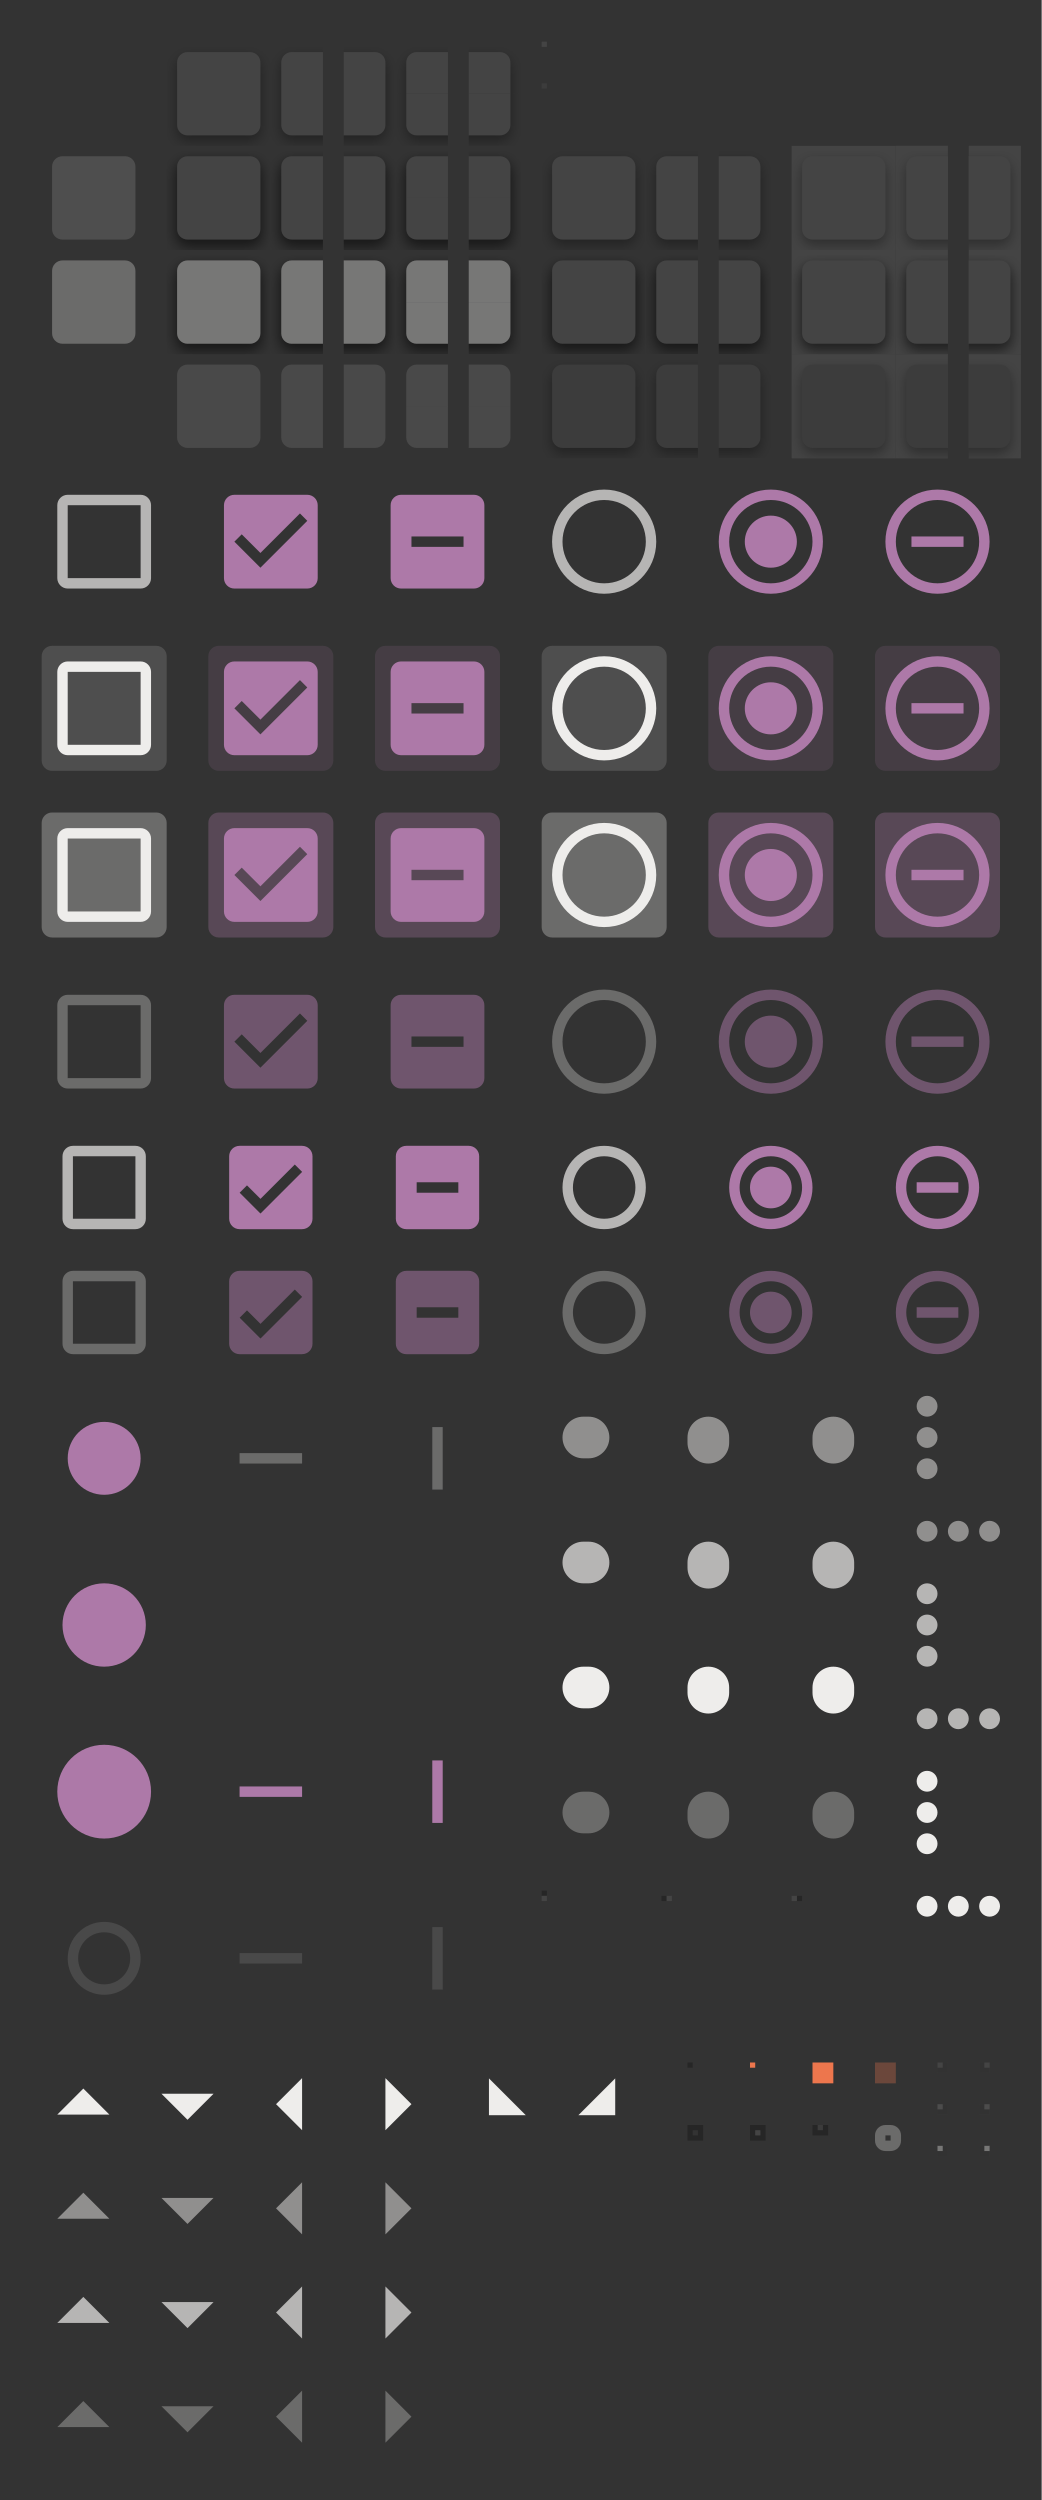
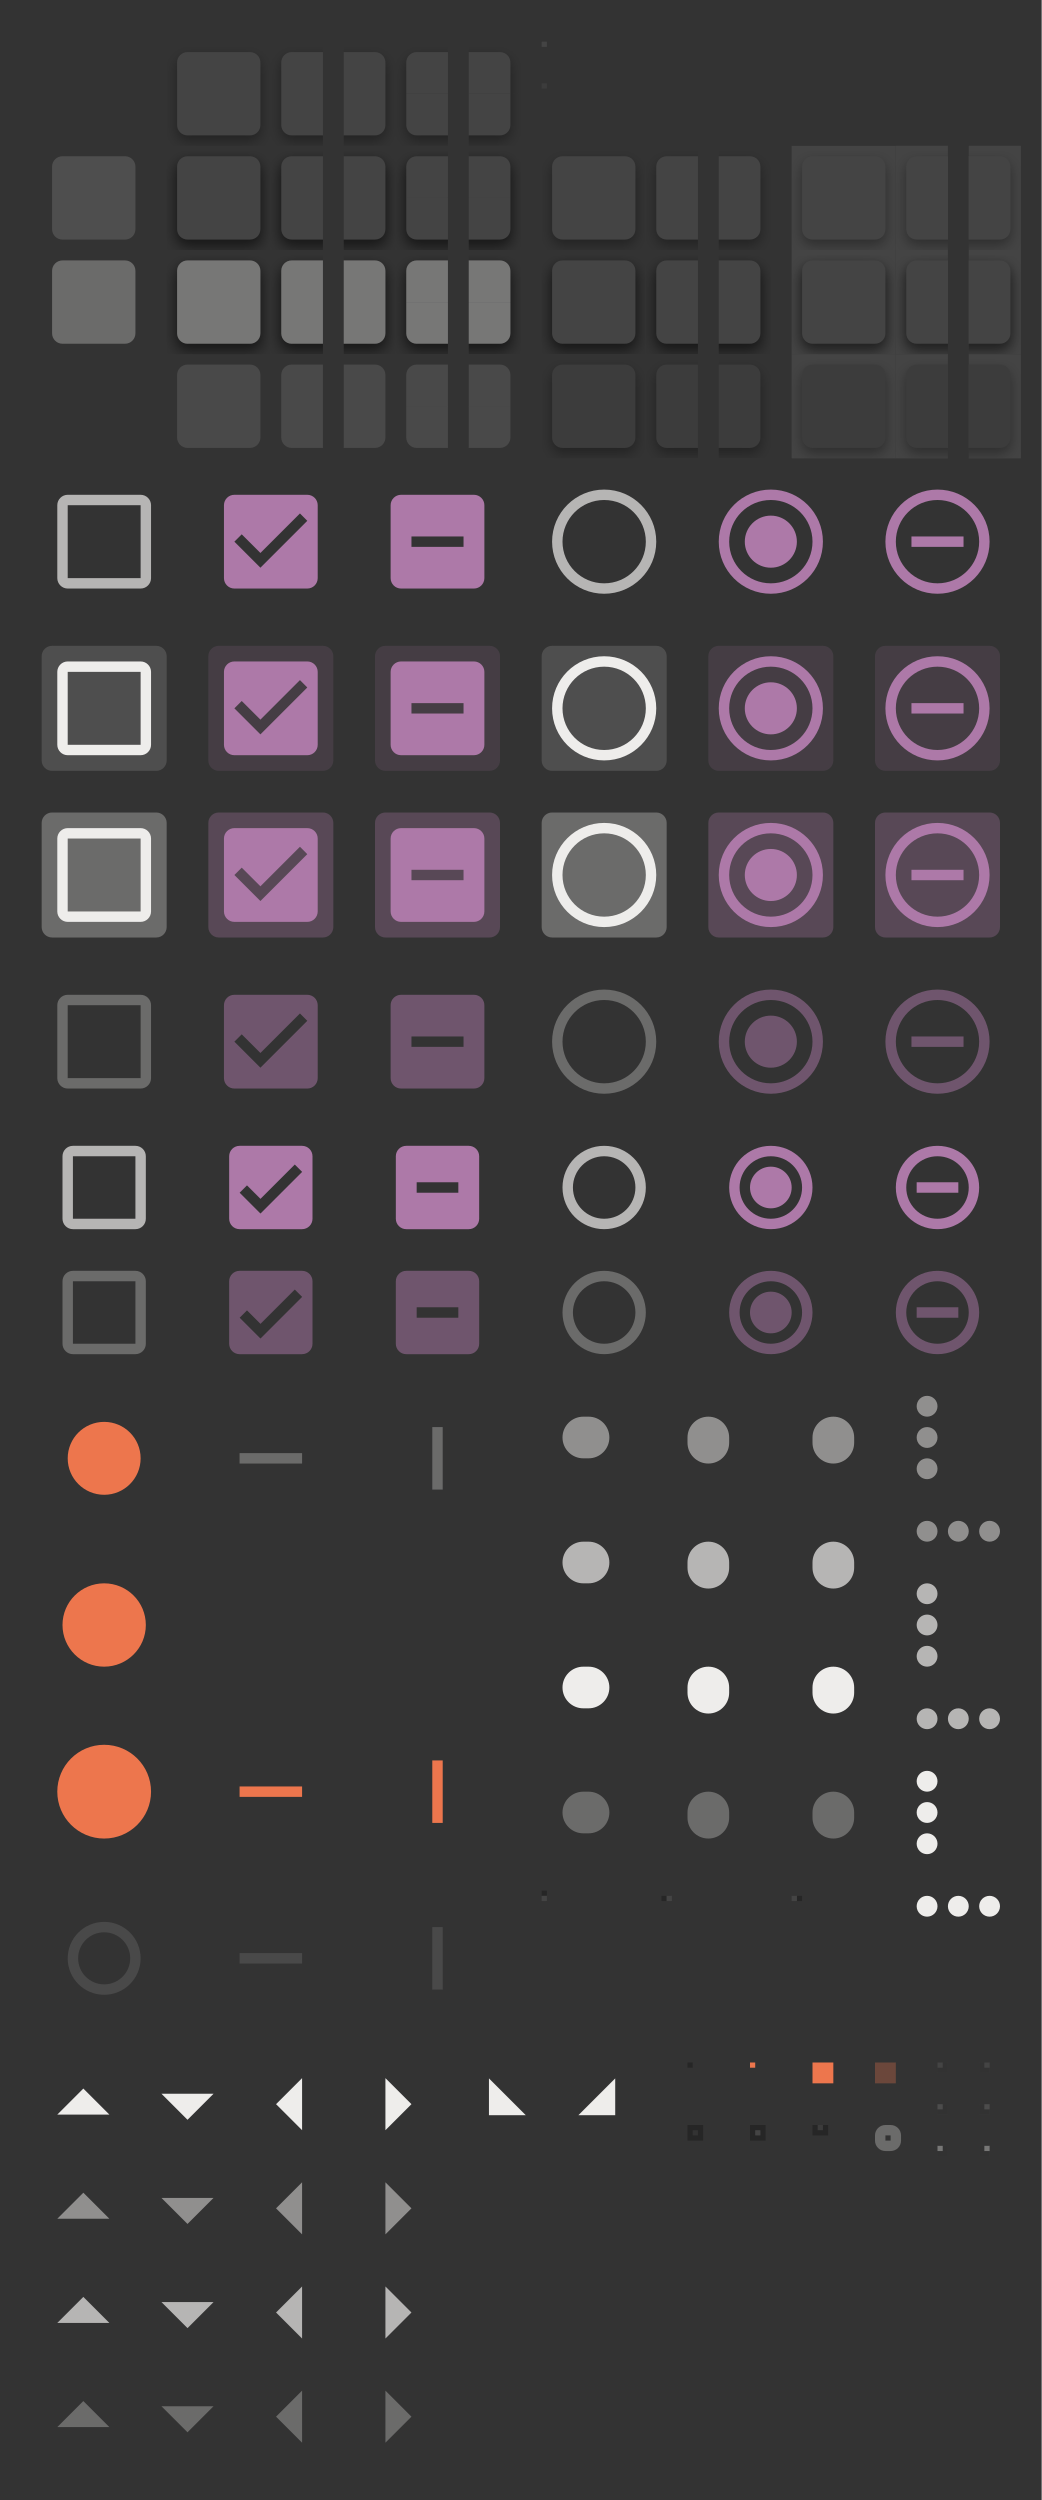
<svg xmlns="http://www.w3.org/2000/svg" xmlns:xlink="http://www.w3.org/1999/xlink" width="200" height="480" viewBox="0 0 200 480">
  <rect width="200" height="480" fill="url(#color-bg)" />
  <defs>
    <linearGradient id="color-fg">
      <stop stop-color="#EEEDEB" />
    </linearGradient>
    <linearGradient id="color-fg-disabled">
      <stop stop-color="#EEEDEB" stop-opacity="0.5" />
    </linearGradient>
    <linearGradient id="color-fg-secondary">
      <stop stop-color="#EEEDEB" stop-opacity="0.7" />
    </linearGradient>
    <linearGradient id="color-fg-secondary-disabled">
      <stop stop-color="#EEEDEB" stop-opacity="0.3" />
    </linearGradient>
    <linearGradient id="color-divider">
      <stop stop-color="#EEEDEB" stop-opacity="0.12" />
    </linearGradient>
    <linearGradient id="color-primary">
      <stop stop-color="#ED764D" />
    </linearGradient>
    <linearGradient id="color-accent">
      <stop stop-color="#AD79A8" />
    </linearGradient>
    <linearGradient id="color-accent-insensitive">
      <stop stop-color="#AD79A8" stop-opacity="0.5" />
    </linearGradient>
    <linearGradient id="color-bg">
      <stop stop-color="#333333" />
    </linearGradient>
    <linearGradient id="color-bg-lighter">
      <stop stop-color="#444444" />
    </linearGradient>
    <linearGradient id="color-base">
      <stop stop-color="#444444" />
    </linearGradient>
    <linearGradient id="color-base-alt">
      <stop stop-color="#3c3c3c" />
    </linearGradient>
    <linearGradient id="color-border">
      <stop stop-color="#000000" stop-opacity="0.26" />
    </linearGradient>
    <filter id="1" color-interpolation-filters="sRGB" x="0" y="0" width="1" height="1">
      <feFlood flood-color="#000000" flood-opacity="0.12" result="flood" />
      <feComposite operator="in" in="flood" in2="SourceGraphic" result="composite1" />
      <feGaussianBlur stdDeviation="1.5" in="composite1" result="blur" />
      <feOffset dx="0" dy="1" result="offset" />
      <feComposite in="SourceGraphic" in2="offset" result="fbSourceGraphic" />
      <feFlood flood-color="#000000" flood-opacity="0.24" result="flood" />
      <feComposite operator="in" in="flood" in2="fbSourceGraphic" result="composite1" />
      <feGaussianBlur stdDeviation="1" in="composite1" result="blur" />
      <feOffset dx="0" dy="1" result="offset" />
      <feComposite in="fbSourceGraphic" in2="offset" result="composite2" />
    </filter>
    <rect id="1x1" width="1" height="1" />
    <rect id="2x2" width="2" height="2" />
    <rect id="4x4" width="4" height="4" />
    <rect id="16x16" width="16" height="16" opacity="0" />
    <rect id="17x17" width="17" height="17" opacity="0" />
    <rect id="24x24" width="24" height="24" opacity="0" />
    <clipPath id="left">
      <rect width="10" height="20" />
    </clipPath>
    <clipPath id="right">
      <rect width="10" height="20" x="10" />
    </clipPath>
    <clipPath id="left-top">
      <rect width="10" height="10" />
    </clipPath>
    <clipPath id="left-bottom">
      <rect width="10" height="10" y="10" />
    </clipPath>
    <clipPath id="right-top">
      <rect width="10" height="10" x="10" />
    </clipPath>
    <clipPath id="right-bottom">
      <rect width="10" height="10" x="10" y="10" />
    </clipPath>
    <g id="base-box">
      <rect width="20" height="20" opacity="0" />
      <rect x="2" y="2" width="16" height="16" rx="2" ry="2" />
    </g>
    <use xlink:href="#base-box" id="base-flat-button" fill="url(#color-fg)" opacity="0" />
    <use xlink:href="#base-box" id="base-flat-button-hover" fill="url(#color-fg)" opacity="0.15" />
    <use xlink:href="#base-box" id="base-flat-button-active" fill="url(#color-fg)" opacity="0.3" />
    <use xlink:href="#base-box" id="base-flat-button-insensitive" fill="url(#color-fg)" opacity="0" />
    <use xlink:href="#base-box" id="base-button" fill="url(#color-bg-lighter)" filter="url(#1)" />
    <use xlink:href="#base-button" id="base-button-hover" filter="url(#1)" />
    <g id="base-button-active">
      <use xlink:href="#base-button-hover" />
      <use xlink:href="#base-flat-button-active" />
    </g>
    <use xlink:href="#base-box" id="base-button-insensitive" fill="url(#color-divider)" />
    <use xlink:href="#1x1" id="base-entry-background" fill="url(#color-base)" />
    <use xlink:href="#1x1" id="base-entry-background-insensitive" fill="url(#color-base-alt)" />
    <use xlink:href="#base-box" id="base-entry-box" fill="url(#color-base)" filter="url(#1)" />
    <use xlink:href="#base-entry-box" id="base-entry-box-active" filter="url(#1)" />
    <use xlink:href="#base-box" id="base-entry-box-insensitive" fill="url(#color-base-alt)" filter="url(#1)" />
    <rect id="background-fill" width="20" height="20" />
    <g id="base-entry">
      <use xlink:href="#background-fill" />
      <use xlink:href="#base-entry-box" />
    </g>
    <g id="base-entry-active">
      <use xlink:href="#background-fill" />
      <use xlink:href="#base-entry-box-active" />
    </g>
    <g id="base-entry-insensitive">
      <use xlink:href="#background-fill" />
      <use xlink:href="#base-entry-box-insensitive" />
    </g>
    <use clip-path="url(#left)" xlink:href="#base-button" id="base-combo-rtl-button" />
    <use clip-path="url(#left)" xlink:href="#base-button-hover" id="base-combo-rtl-button-hover" />
    <use clip-path="url(#left)" xlink:href="#base-button-active" id="base-combo-rtl-button-active" />
    <use clip-path="url(#left)" xlink:href="#base-button-insensitive" id="base-combo-rtl-button-insensitive" />
    <use clip-path="url(#right)" xlink:href="#base-button" id="base-combo-ltr-button" />
    <use clip-path="url(#right)" xlink:href="#base-button-hover" id="base-combo-ltr-button-hover" />
    <use clip-path="url(#right)" xlink:href="#base-button-active" id="base-combo-ltr-button-active" />
    <use clip-path="url(#right)" xlink:href="#base-button-insensitive" id="base-combo-ltr-button-insensitive" />
    <use clip-path="url(#left-top)" xlink:href="#base-button" id="base-spin-rtl-up" />
    <use clip-path="url(#left-top)" xlink:href="#base-button-hover" id="base-spin-rtl-up-hover" />
    <use clip-path="url(#left-top)" xlink:href="#base-button-active" id="base-spin-rtl-up-active" />
    <use clip-path="url(#left-top)" xlink:href="#base-button-insensitive" id="base-spin-rtl-up-insensitive" />
    <use clip-path="url(#left-bottom)" xlink:href="#base-button" id="base-spin-rtl-down" />
    <use clip-path="url(#left-bottom)" xlink:href="#base-button-hover" id="base-spin-rtl-down-hover" />
    <use clip-path="url(#left-bottom)" xlink:href="#base-button-active" id="base-spin-rtl-down-active" />
    <use clip-path="url(#left-bottom)" xlink:href="#base-button-insensitive" id="base-spin-rtl-down-insensitive" />
    <use clip-path="url(#right-top)" xlink:href="#base-button" id="base-spin-ltr-up" />
    <use clip-path="url(#right-top)" xlink:href="#base-button-hover" id="base-spin-ltr-up-hover" />
    <use clip-path="url(#right-top)" xlink:href="#base-button-active" id="base-spin-ltr-up-active" />
    <use clip-path="url(#right-top)" xlink:href="#base-button-insensitive" id="base-spin-ltr-up-insensitive" />
    <use clip-path="url(#right-bottom)" xlink:href="#base-button" id="base-spin-ltr-down" />
    <use clip-path="url(#right-bottom)" xlink:href="#base-button-hover" id="base-spin-ltr-down-hover" />
    <use clip-path="url(#right-bottom)" xlink:href="#base-button-active" id="base-spin-ltr-down-active" />
    <use clip-path="url(#right-bottom)" xlink:href="#base-button-insensitive" id="base-spin-ltr-down-insensitive" />
    <use clip-path="url(#left)" xlink:href="#base-entry" id="base-combo-ltr-entry" />
    <use clip-path="url(#left)" xlink:href="#base-entry-active" id="base-combo-ltr-entry-active" />
    <use clip-path="url(#left)" xlink:href="#base-entry-insensitive" id="base-combo-ltr-entry-insensitive" />
    <use clip-path="url(#right)" xlink:href="#base-entry" id="base-combo-rtl-entry" />
    <use clip-path="url(#right)" xlink:href="#base-entry-active" id="base-combo-rtl-entry-active" />
    <use clip-path="url(#right)" xlink:href="#base-entry-insensitive" id="base-combo-rtl-entry-insensitive" />
    <path id="checkbox-unchecked-path" d="M19 5v14H5V5h14m0-2H5c-1.1 0-2 .9-2 2v14c0 1.1.9 2 2 2h14c1.1 0 2-.9 2-2V5c0-1.1-.9-2-2-2z" />
    <path id="checkbox-checked-path" d="M19 3H5c-1.11 0-2 .9-2 2v14c0 1.1.89 2 2 2h14c1.11 0 2-.9 2-2V5c0-1.1-.89-2-2-2zm-9 14l-5-5 1.41-1.41L10 14.17l7.59-7.59L19 8l-9 9z" />
    <path id="checkbox-mixed-path" d="M19 3H5c-1.1 0-2 .9-2 2v14c0 1.1.9 2 2 2h14c1.1 0 2-.9 2-2V5c0-1.1-.9-2-2-2zm-2 10H7v-2h10v2z" />
    <path id="radio-unchecked-path" d="M12 2C6.48 2 2 6.48 2 12s4.48 10 10 10 10-4.48 10-10S17.52 2 12 2zm0 18c-4.42 0-8-3.58-8-8s3.58-8 8-8 8 3.58 8 8-3.58 8-8 8z" />
    <path id="radio-checked-path" d="M12 7c-2.76 0-5 2.24-5 5s2.24 5 5 5 5-2.24 5-5-2.24-5-5-5zm0-5C6.48 2 2 6.48 2 12s4.48 10 10 10 10-4.48 10-10S17.52 2 12 2zm0 18c-4.42 0-8-3.58-8-8s3.58-8 8-8 8 3.58 8 8-3.58 8-8 8z" />
    <path id="radio-mixed-path" d="m12 2c-5.52 0-10 4.48-10 10s4.48 10 10 10 10-4.48 10-10-4.48-10-10-10zm0 2c4.42 0 8 3.58 8 8s-3.58 8-8 8-8-3.58-8-8 3.58-8 8-8zm-5 7v2h10v-2h-10z" />
    <path id="menu-checkbox-unchecked-path" d="m2 0a2 2 0 0 0 -2 2v12a2 2 0 0 0 2 2h12a2 2 0 0 0 2 -2v-12a2 2 0 0 0 -2 -2h-12zm0 2h12v12h-12v-12z" />
    <path id="menu-checkbox-checked-path" d="m2 0a2 2 0 0 0 -2 2v12a2 2 0 0 0 2 2h12a2 2 0 0 0 2 -2v-12a2 2 0 0 0 -2 -2h-12zm10.6 3.59l1.41 1.41-8 8-4-4 1.41-1.41 2.59 2.59 6.59-6.59z" />
    <path id="menu-checkbox-mixed-path" d="m2 0a2 2 0 0 0 -2 2v12a2 2 0 0 0 2 2h12a2 2 0 0 0 2 -2v-12a2 2 0 0 0 -2 -2h-12zm2 7h8v2h-8v-2z" />
    <path id="menu-radio-unchecked-path" d="m8 0a8 8 0 0 0 -8 8 8 8 0 0 0 8 8 8 8 0 0 0 8 -8 8 8 0 0 0 -8 -8zm0 2a6 6 0 0 1 6 6 6 6 0 0 1 -6 6 6 6 0 0 1 -6 -6 6 6 0 0 1 6 -6z" />
    <path id="menu-radio-checked-path" d="m8 0a8 8 0 0 0 -8 8 8 8 0 0 0 8 8 8 8 0 0 0 8 -8 8 8 0 0 0 -8 -8zm0 2a6 6 0 0 1 6 6 6 6 0 0 1 -6 6 6 6 0 0 1 -6 -6 6 6 0 0 1 6 -6zm0 2a4 4 0 0 0 -4 4 4 4 0 0 0 4 4 4 4 0 0 0 4 -4 4 4 0 0 0 -4 -4z" />
    <path id="menu-radio-mixed-path" d="m8 0a8 8 0 0 0 -8 8 8 8 0 0 0 8 8 8 8 0 0 0 8 -8 8 8 0 0 0 -8 -8zm0 2a6 6 0 0 1 6 6 6 6 0 0 1 -6 6 6 6 0 0 1 -6 -6 6 6 0 0 1 6 -6zm-4 5v2h8v-2h-8z" />
    <rect id="button-fill" width="24" height="24" rx="2" ry="2" />
    <g id="base-checkbox-unchecked">
      <use xlink:href="#button-fill" opacity="0" />
      <use xlink:href="#checkbox-unchecked-path" />
    </g>
    <g id="base-checkbox-unchecked-hover">
      <use xlink:href="#button-fill" opacity="0.15" />
      <use xlink:href="#checkbox-unchecked-path" />
    </g>
    <g id="base-checkbox-unchecked-active">
      <use xlink:href="#button-fill" opacity="0.3" />
      <use xlink:href="#checkbox-unchecked-path" />
    </g>
    <g id="base-checkbox-checked">
      <use xlink:href="#button-fill" opacity="0" />
      <use xlink:href="#checkbox-checked-path" />
    </g>
    <g id="base-checkbox-checked-hover">
      <use xlink:href="#button-fill" opacity="0.15" />
      <use xlink:href="#checkbox-checked-path" />
    </g>
    <g id="base-checkbox-checked-active">
      <use xlink:href="#button-fill" opacity="0.3" />
      <use xlink:href="#checkbox-checked-path" />
    </g>
    <g id="base-checkbox-mixed">
      <use xlink:href="#button-fill" opacity="0" />
      <use xlink:href="#checkbox-mixed-path" />
    </g>
    <g id="base-checkbox-mixed-hover">
      <use xlink:href="#button-fill" opacity="0.15" />
      <use xlink:href="#checkbox-mixed-path" />
    </g>
    <g id="base-checkbox-mixed-active">
      <use xlink:href="#button-fill" opacity="0.3" />
      <use xlink:href="#checkbox-mixed-path" />
    </g>
    <g id="base-radio-unchecked">
      <use xlink:href="#button-fill" opacity="0" />
      <use xlink:href="#radio-unchecked-path" />
    </g>
    <g id="base-radio-unchecked-hover">
      <use xlink:href="#button-fill" opacity="0.15" />
      <use xlink:href="#radio-unchecked-path" />
    </g>
    <g id="base-radio-unchecked-active">
      <use xlink:href="#button-fill" opacity="0.3" />
      <use xlink:href="#radio-unchecked-path" />
    </g>
    <g id="base-radio-checked">
      <use xlink:href="#button-fill" opacity="0" />
      <use xlink:href="#radio-checked-path" />
    </g>
    <g id="base-radio-checked-hover">
      <use xlink:href="#button-fill" opacity="0.15" />
      <use xlink:href="#radio-checked-path" />
    </g>
    <g id="base-radio-checked-active">
      <use xlink:href="#button-fill" opacity="0.3" />
      <use xlink:href="#radio-checked-path" />
    </g>
    <g id="base-radio-mixed">
      <use xlink:href="#button-fill" opacity="0" />
      <use xlink:href="#radio-mixed-path" />
    </g>
    <g id="base-radio-mixed-hover">
      <use xlink:href="#button-fill" opacity="0.15" />
      <use xlink:href="#radio-mixed-path" />
    </g>
    <g id="base-radio-mixed-active">
      <use xlink:href="#button-fill" opacity="0.3" />
      <use xlink:href="#radio-mixed-path" />
    </g>
    <g id="base-menu-checkbox-unchecked">
      <use xlink:href="#16x16" />
      <use xlink:href="#menu-checkbox-unchecked-path" />
    </g>
    <g id="base-menu-checkbox-checked">
      <use xlink:href="#16x16" />
      <use xlink:href="#menu-checkbox-checked-path" />
    </g>
    <g id="base-menu-checkbox-mixed">
      <use xlink:href="#16x16" />
      <use xlink:href="#menu-checkbox-mixed-path" />
    </g>
    <g id="base-menu-radio-unchecked">
      <use xlink:href="#16x16" />
      <use xlink:href="#menu-radio-unchecked-path" />
    </g>
    <g id="base-menu-radio-checked">
      <use xlink:href="#16x16" />
      <use xlink:href="#menu-radio-checked-path" />
    </g>
    <g id="base-menu-radio-mixed">
      <use xlink:href="#16x16" />
      <use xlink:href="#menu-radio-mixed-path" />
    </g>
    <g id="base-scale-slider">
      <use xlink:href="#24x24" />
-       <circle cx="12" cy="12" r="7" fill="url(#color-accent)" />
+       <circle cx="12" cy="12" r="7" fill="url(#color-primary)" />
    </g>
    <g id="base-scale-slider-hover">
      <use xlink:href="#24x24" />
-       <circle cx="12" cy="12" r="8" fill="url(#color-accent)" />
+       <circle cx="12" cy="12" r="8" fill="url(#color-primary)" />
    </g>
    <g id="base-scale-slider-active">
      <use xlink:href="#24x24" />
-       <circle cx="12" cy="12" r="9" fill="url(#color-accent)" />
+       <circle cx="12" cy="12" r="9" fill="url(#color-primary)" />
    </g>
    <g id="base-scale-slider-insensitive">
      <use xlink:href="#24x24" />
      <circle cx="12" cy="12" r="7" fill="url(#color-bg)" />
      <circle cx="12" cy="12" r="6" fill="none" stroke="url(#color-divider)" stroke-width="2" />
    </g>
    <g id="base-scale-horz-trough">
      <use xlink:href="#24x24" />
      <rect width="12" height="2" x="6" y="11" />
    </g>
    <g id="base-scale-vert-trough">
      <use xlink:href="#24x24" />
      <rect width="2" height="12" x="11" y="6" />
    </g>
    <g id="base-scrollbar-horz-slider">
      <use xlink:href="#17x17" y="-1" />
      <rect width="9" height="8" x="4" y="4" ry="4" />
    </g>
    <g id="base-scrollbar-horz-trough">
      <use xlink:href="#base-border" y="-1" />
      <use xlink:href="#base-entry-background" />
    </g>
    <use xlink:href="#base-scrollbar-horz-slider" id="base-scrollbar-vert-ltr-slider" transform="rotate(-90 8.5 8.5)" />
    <use xlink:href="#base-scrollbar-horz-trough" id="base-scrollbar-vert-ltr-trough" transform="rotate(-90 0.5 0.5)" />
    <use xlink:href="#base-scrollbar-horz-slider" id="base-scrollbar-vert-rtl-slider" transform="rotate(90 8 8)" />
    <use xlink:href="#base-scrollbar-horz-trough" id="base-scrollbar-vert-rtl-trough" transform="rotate(90 0.5 0.5)" />
    <g id="base-handle-horz">
      <circle cx="2" cy="2" r="2" />
      <circle cx="8" cy="2" r="2" />
      <circle cx="14" cy="2" r="2" />
    </g>
    <use xlink:href="#base-handle-horz" id="base-handle-vert" transform="rotate(90 2 2)" />
    <path id="pan-path" d="M 13,6 8,11 3,6 Z" />
    <g id="base-pan-down">
      <use xlink:href="#16x16" />
      <use xlink:href="#pan-path" />
    </g>
    <g id="base-pan-up">
      <use xlink:href="#16x16" />
      <use xlink:href="#pan-path" transform="rotate(180 8 8)" />
    </g>
    <g id="base-pan-left">
      <use xlink:href="#16x16" />
      <use xlink:href="#pan-path" transform="rotate(90 8 8)" />
    </g>
    <g id="base-pan-right">
      <use xlink:href="#16x16" />
      <use xlink:href="#pan-path" transform="rotate(-90 8 8)" />
    </g>
    <g id="base-pan-left-semi">
      <use xlink:href="#16x16" />
      <use xlink:href="#pan-path" transform="rotate(45 8 8)" />
    </g>
    <g id="base-pan-right-semi">
      <use xlink:href="#16x16" />
      <use xlink:href="#pan-path" transform="rotate(-45 8 8)" />
    </g>
    <use xlink:href="#1x1" id="base-border" fill="url(#color-border)" />
    <use xlink:href="#1x1" id="base-tab" fill="url(#color-primary)" />
    <use xlink:href="#4x4" id="base-progressbar-progress" fill="url(#color-primary)" />
    <g id="base-progressbar-trough">
      <use xlink:href="#4x4" fill="url(#color-bg)" />
      <use xlink:href="#base-progressbar-progress" opacity="0.3" />
    </g>
    <rect id="base-frame" x="0.5" y="0.5" width="2" height="2" fill="none" stroke="url(#color-border)" stroke-width="1" />
    <g id="base-frame-notebook">
      <rect width="3" height="3" fill="url(#color-border)" />
      <use xlink:href="#1x1" x="1" y="1" fill="url(#color-base)" />
    </g>
    <g id="base-frame-inline">
      <rect width="3" height="2" fill="url(#color-border)" />
      <use xlink:href="#1x1" x="1" fill="url(#color-base-alt)" />
    </g>
    <rect id="base-focus" x="1" y="1" width="3" height="3" rx="1" ry="1" fill="none" stroke="url(#color-fg)" stroke-width="2" opacity="0.3" />
    <g id="base-treeview-ltr-button">
      <use xlink:href="#2x2" fill="url(#color-base)" />
      <use xlink:href="#2x2" fill="url(#color-border)" />
      <use xlink:href="#1x1" fill="url(#color-base)" />
    </g>
    <g id="base-treeview-ltr-button-hover">
      <use xlink:href="#base-treeview-ltr-button" />
      <use xlink:href="#1x1" fill="url(#color-fg)" opacity="0.05" />
    </g>
    <g id="base-treeview-ltr-button-active">
      <use xlink:href="#base-treeview-ltr-button" />
      <use xlink:href="#1x1" fill="url(#color-fg)" opacity="0.3" />
    </g>
    <use xlink:href="#base-treeview-ltr-button" id="base-treeview-rtl-button" transform="scale(-1 1)" />
    <use xlink:href="#base-treeview-ltr-button-hover" id="base-treeview-rtl-button-hover" transform="scale(-1 1)" />
    <use xlink:href="#base-treeview-ltr-button-active" id="base-treeview-rtl-button-active" transform="scale(-1 1)" />
  </defs>
  <use x="8" y="8" xlink:href="#base-flat-button" id="flat-button" />
  <use x="8" y="28" xlink:href="#base-flat-button-hover" id="flat-button-hover" />
  <use x="8" y="48" xlink:href="#base-flat-button-active" id="flat-button-active" />
  <use x="8" y="68" xlink:href="#base-flat-button-insensitive" id="flat-button-insensitive" />
  <use x="32" y="8" xlink:href="#base-button" id="button" />
  <use x="32" y="28" xlink:href="#base-button-hover" id="button-hover" />
  <use x="32" y="48" xlink:href="#base-button-active" id="button-active" />
  <use x="32" y="68" xlink:href="#base-button-insensitive" id="button-insensitive" />
  <use x="52" y="8" xlink:href="#base-combo-rtl-button" id="combo-rtl-button" />
  <use x="52" y="28" xlink:href="#base-combo-rtl-button-hover" id="combo-rtl-button-hover" />
  <use x="52" y="48" xlink:href="#base-combo-rtl-button-active" id="combo-rtl-button-active" />
  <use x="52" y="68" xlink:href="#base-combo-rtl-button-insensitive" id="combo-rtl-button-insensitive" />
  <use x="56" y="8" xlink:href="#base-combo-ltr-button" id="combo-ltr-button" />
  <use x="56" y="28" xlink:href="#base-combo-ltr-button-hover" id="combo-ltr-button-hover" />
  <use x="56" y="48" xlink:href="#base-combo-ltr-button-active" id="combo-ltr-button-active" />
  <use x="56" y="68" xlink:href="#base-combo-ltr-button-insensitive" id="combo-ltr-button-insensitive" />
  <use x="76" y="8" xlink:href="#base-spin-rtl-up" id="spin-rtl-up" />
  <use x="76" y="28" xlink:href="#base-spin-rtl-up-hover" id="spin-rtl-up-hover" />
  <use x="76" y="48" xlink:href="#base-spin-rtl-up-active" id="spin-rtl-up-active" />
  <use x="76" y="68" xlink:href="#base-spin-rtl-up-insensitive" id="spin-rtl-up-insensitive" />
  <use x="76" y="8" xlink:href="#base-spin-rtl-down" id="spin-rtl-down" />
  <use x="76" y="28" xlink:href="#base-spin-rtl-down-hover" id="spin-rtl-down-hover" />
  <use x="76" y="48" xlink:href="#base-spin-rtl-down-active" id="spin-rtl-down-active" />
  <use x="76" y="68" xlink:href="#base-spin-rtl-down-insensitive" id="spin-rtl-down-insensitive" />
  <use x="80" y="8" xlink:href="#base-spin-ltr-up" id="spin-ltr-up" />
  <use x="80" y="28" xlink:href="#base-spin-ltr-up-hover" id="spin-ltr-up-hover" />
  <use x="80" y="48" xlink:href="#base-spin-ltr-up-active" id="spin-ltr-up-active" />
  <use x="80" y="68" xlink:href="#base-spin-ltr-up-insensitive" id="spin-ltr-up-insensitive" />
  <use x="80" y="8" xlink:href="#base-spin-ltr-down" id="spin-ltr-down" />
  <use x="80" y="28" xlink:href="#base-spin-ltr-down-hover" id="spin-ltr-down-hover" />
  <use x="80" y="48" xlink:href="#base-spin-ltr-down-active" id="spin-ltr-down-active" />
  <use x="80" y="68" xlink:href="#base-spin-ltr-down-insensitive" id="spin-ltr-down-insensitive" />
  <use x="104" y="8" xlink:href="#base-entry-background" id="entry-background" />
  <use x="104" y="16" xlink:href="#base-entry-background-insensitive" id="entry-background-insensitive" />
  <use x="104" y="28" xlink:href="#base-entry" fill="url(#color-bg)" id="entry" />
  <use x="104" y="48" xlink:href="#base-entry-active" fill="url(#color-bg)" id="entry-active" />
  <use x="104" y="68" xlink:href="#base-entry-insensitive" fill="url(#color-bg)" id="entry-insensitive" />
  <use x="124" y="28" xlink:href="#base-combo-ltr-entry" fill="url(#color-bg)" id="combo-ltr-entry" />
  <use x="124" y="48" xlink:href="#base-combo-ltr-entry-active" fill="url(#color-bg)" id="combo-ltr-entry-active" />
  <use x="124" y="68" xlink:href="#base-combo-ltr-entry-insensitive" fill="url(#color-bg)" id="combo-ltr-entry-insensitive" />
  <use x="128" y="28" xlink:href="#base-combo-rtl-entry" fill="url(#color-bg)" id="combo-rtl-entry" />
  <use x="128" y="48" xlink:href="#base-combo-rtl-entry-active" fill="url(#color-bg)" id="combo-rtl-entry-active" />
  <use x="128" y="68" xlink:href="#base-combo-rtl-entry-insensitive" fill="url(#color-bg)" id="combo-rtl-entry-insensitive" />
  <use x="152" y="28" xlink:href="#base-entry" fill="url(#color-base)" id="notebook-entry" />
  <use x="152" y="48" xlink:href="#base-entry-active" fill="url(#color-base)" id="notebook-entry-active" />
  <use x="152" y="68" xlink:href="#base-entry-insensitive" fill="url(#color-base)" id="notebook-entry-insensitive" />
  <use x="172" y="28" xlink:href="#base-combo-ltr-entry" fill="url(#color-base)" id="notebook-combo-ltr-entry" />
  <use x="172" y="48" xlink:href="#base-combo-ltr-entry-active" fill="url(#color-base)" id="notebook-combo-ltr-entry-active" />
  <use x="172" y="68" xlink:href="#base-combo-ltr-entry-insensitive" fill="url(#color-base)" id="notebook-combo-ltr-entry-insensitive" />
  <use x="176" y="28" xlink:href="#base-combo-rtl-entry" fill="url(#color-base)" id="notebook-combo-rtl-entry" />
  <use x="176" y="48" xlink:href="#base-combo-rtl-entry-active" fill="url(#color-base)" id="notebook-combo-rtl-entry-active" />
  <use x="176" y="68" xlink:href="#base-combo-rtl-entry-insensitive" fill="url(#color-base)" id="notebook-combo-rtl-entry-insensitive" />
  <use x="8" y="92" xlink:href="#base-checkbox-unchecked" fill="url(#color-fg-secondary)" id="checkbox-unchecked" />
  <use x="8" y="124" xlink:href="#base-checkbox-unchecked-hover" fill="url(#color-fg)" id="checkbox-unchecked-hover" />
  <use x="8" y="156" xlink:href="#base-checkbox-unchecked-active" fill="url(#color-fg)" id="checkbox-unchecked-active" />
  <use x="8" y="188" xlink:href="#base-checkbox-unchecked" fill="url(#color-fg-secondary-disabled)" id="checkbox-unchecked-insensitive" />
  <use x="40" y="92" xlink:href="#base-checkbox-checked" fill="url(#color-accent)" id="checkbox-checked" />
  <use x="40" y="124" xlink:href="#base-checkbox-checked-hover" fill="url(#color-accent)" id="checkbox-checked-hover" />
  <use x="40" y="156" xlink:href="#base-checkbox-checked-active" fill="url(#color-accent)" id="checkbox-checked-active" />
  <use x="40" y="188" xlink:href="#base-checkbox-checked" fill="url(#color-accent-insensitive)" id="checkbox-checked-insensitive" />
  <use x="72" y="92" xlink:href="#base-checkbox-mixed" fill="url(#color-accent)" id="checkbox-mixed" />
  <use x="72" y="124" xlink:href="#base-checkbox-mixed-hover" fill="url(#color-accent)" id="checkbox-mixed-hover" />
  <use x="72" y="156" xlink:href="#base-checkbox-mixed-active" fill="url(#color-accent)" id="checkbox-mixed-active" />
  <use x="72" y="188" xlink:href="#base-checkbox-mixed" fill="url(#color-accent-insensitive)" id="checkbox-mixed-insensitive" />
  <use x="104" y="92" xlink:href="#base-radio-unchecked" fill="url(#color-fg-secondary)" id="radio-unchecked" />
  <use x="104" y="124" xlink:href="#base-radio-unchecked-hover" fill="url(#color-fg)" id="radio-unchecked-hover" />
  <use x="104" y="156" xlink:href="#base-radio-unchecked-active" fill="url(#color-fg)" id="radio-unchecked-active" />
  <use x="104" y="188" xlink:href="#base-radio-unchecked" fill="url(#color-fg-secondary-disabled)" id="radio-unchecked-insensitive" />
  <use x="136" y="92" xlink:href="#base-radio-checked" fill="url(#color-accent)" id="radio-checked" />
  <use x="136" y="124" xlink:href="#base-radio-checked-hover" fill="url(#color-accent)" id="radio-checked-hover" />
  <use x="136" y="156" xlink:href="#base-radio-checked-active" fill="url(#color-accent)" id="radio-checked-active" />
  <use x="136" y="188" xlink:href="#base-radio-checked" fill="url(#color-accent-insensitive)" id="radio-checked-insensitive" />
  <use x="168" y="92" xlink:href="#base-radio-mixed" fill="url(#color-accent)" id="radio-mixed" />
  <use x="168" y="124" xlink:href="#base-radio-mixed-hover" fill="url(#color-accent)" id="radio-mixed-hover" />
  <use x="168" y="156" xlink:href="#base-radio-mixed-active" fill="url(#color-accent)" id="radio-mixed-active" />
  <use x="168" y="188" xlink:href="#base-radio-mixed" fill="url(#color-accent-insensitive)" id="radio-mixed-insensitive" />
  <use x="12" y="220" xlink:href="#base-menu-checkbox-unchecked" fill="url(#color-fg-secondary)" id="menu-checkbox-unchecked" />
  <use x="12" y="244" xlink:href="#base-menu-checkbox-unchecked" fill="url(#color-fg-secondary-disabled)" id="menu-checkbox-unchecked-insensitive" />
  <use x="44" y="220" xlink:href="#base-menu-checkbox-checked" fill="url(#color-accent)" id="menu-checkbox-checked" />
  <use x="44" y="244" xlink:href="#base-menu-checkbox-checked" fill="url(#color-accent-insensitive)" id="menu-checkbox-checked-insensitive" />
  <use x="76" y="220" xlink:href="#base-menu-checkbox-mixed" fill="url(#color-accent)" id="menu-checkbox-mixed" />
  <use x="76" y="244" xlink:href="#base-menu-checkbox-mixed" fill="url(#color-accent-insensitive)" id="menu-checkbox-mixed-insensitive" />
  <use x="108" y="220" xlink:href="#base-menu-radio-unchecked" fill="url(#color-fg-secondary)" id="menu-radio-unchecked" />
  <use x="108" y="244" xlink:href="#base-menu-radio-unchecked" fill="url(#color-fg-secondary-disabled)" id="menu-radio-unchecked-insensitive" />
  <use x="140" y="220" xlink:href="#base-menu-radio-checked" fill="url(#color-accent)" id="menu-radio-checked" />
  <use x="140" y="244" xlink:href="#base-menu-radio-checked" fill="url(#color-accent-insensitive)" id="menu-radio-checked-insensitive" />
  <use x="172" y="220" xlink:href="#base-menu-radio-mixed" fill="url(#color-accent)" id="menu-radio-mixed" />
  <use x="172" y="244" xlink:href="#base-menu-radio-mixed" fill="url(#color-accent-insensitive)" id="menu-radio-mixed-insensitive" />
  <use x="8" y="268" xlink:href="#base-scale-slider" id="scale-slider" />
  <use x="8" y="300" xlink:href="#base-scale-slider-hover" id="scale-slider-hover" />
  <use x="8" y="332" xlink:href="#base-scale-slider-active" id="scale-slider-active" />
  <use x="8" y="364" xlink:href="#base-scale-slider-insensitive" id="scale-slider-insensitive" />
  <use x="40" y="268" xlink:href="#base-scale-horz-trough" fill="url(#color-fg-secondary-disabled)" id="scale-horz-trough" />
-   <use x="40" y="332" xlink:href="#base-scale-horz-trough" fill="url(#color-accent)" id="scale-horz-trough-active" />
+   <use x="40" y="332" xlink:href="#base-scale-horz-trough" fill="url(#color-primary)" id="scale-horz-trough-active" />
  <use x="40" y="364" xlink:href="#base-scale-horz-trough" fill="url(#color-divider)" id="scale-horz-trough-insensitive" />
  <use x="72" y="268" xlink:href="#base-scale-vert-trough" fill="url(#color-fg-secondary-disabled)" id="scale-vert-trough" />
-   <use x="72" y="332" xlink:href="#base-scale-vert-trough" fill="url(#color-accent)" id="scale-vert-trough-active" />
+   <use x="72" y="332" xlink:href="#base-scale-vert-trough" fill="url(#color-primary)" id="scale-vert-trough-active" />
  <use x="72" y="364" xlink:href="#base-scale-vert-trough" fill="url(#color-divider)" id="scale-vert-trough-insensitive" />
  <use x="104" y="268" xlink:href="#base-scrollbar-horz-slider" fill="url(#color-fg-disabled)" id="scrollbar-horz-slider" />
  <use x="104" y="292" xlink:href="#base-scrollbar-horz-slider" fill="url(#color-fg-secondary)" id="scrollbar-horz-slider-hover" />
  <use x="104" y="316" xlink:href="#base-scrollbar-horz-slider" fill="url(#color-fg)" id="scrollbar-horz-slider-active" />
  <use x="104" y="340" xlink:href="#base-scrollbar-horz-slider" fill="url(#color-fg-secondary-disabled)" id="scrollbar-horz-slider-insensitive" />
  <use x="104" y="364" xlink:href="#base-scrollbar-horz-trough" id="scrollbar-horz-trough" />
  <use x="128" y="268" xlink:href="#base-scrollbar-vert-ltr-slider" fill="url(#color-fg-disabled)" id="scrollbar-vert-ltr-slider" />
  <use x="128" y="292" xlink:href="#base-scrollbar-vert-ltr-slider" fill="url(#color-fg-secondary)" id="scrollbar-vert-ltr-slider-hover" />
  <use x="128" y="316" xlink:href="#base-scrollbar-vert-ltr-slider" fill="url(#color-fg)" id="scrollbar-vert-ltr-slider-active" />
  <use x="128" y="340" xlink:href="#base-scrollbar-vert-ltr-slider" fill="url(#color-fg-secondary-disabled)" id="scrollbar-vert-ltr-slider-insensitive" />
  <use x="128" y="364" xlink:href="#base-scrollbar-vert-ltr-trough" id="scrollbar-vert-ltr-trough" />
  <use x="152" y="268" xlink:href="#base-scrollbar-vert-rtl-slider" fill="url(#color-fg-disabled)" id="scrollbar-vert-rtl-slider" />
  <use x="152" y="292" xlink:href="#base-scrollbar-vert-rtl-slider" fill="url(#color-fg-secondary)" id="scrollbar-vert-rtl-slider-hover" />
  <use x="152" y="316" xlink:href="#base-scrollbar-vert-rtl-slider" fill="url(#color-fg)" id="scrollbar-vert-rtl-slider-active" />
  <use x="152" y="340" xlink:href="#base-scrollbar-vert-rtl-slider" fill="url(#color-fg-secondary-disabled)" id="scrollbar-vert-rtl-slider-insensitive" />
  <use x="152" y="364" xlink:href="#base-scrollbar-vert-rtl-trough" id="scrollbar-vert-rtl-trough" />
  <use x="176" y="292" xlink:href="#base-handle-horz" fill="url(#color-fg-disabled)" id="handle-horz" />
  <use x="176" y="328" xlink:href="#base-handle-horz" fill="url(#color-fg-secondary)" id="handle-horz-hover" />
  <use x="176" y="364" xlink:href="#base-handle-horz" fill="url(#color-fg)" id="handle-horz-active" />
  <use x="176" y="268" xlink:href="#base-handle-vert" fill="url(#color-fg-disabled)" id="handle-vert" />
  <use x="176" y="304" xlink:href="#base-handle-vert" fill="url(#color-fg-secondary)" id="handle-vert-hover" />
  <use x="176" y="340" xlink:href="#base-handle-vert" fill="url(#color-fg)" id="handle-vert-active" />
  <use x="8" y="396" xlink:href="#base-pan-up" fill="url(#color-fg)" id="pan-up" />
  <use x="8" y="416" xlink:href="#base-pan-up" fill="url(#color-fg-disabled)" id="pan-up-insensitive" />
  <use x="8" y="436" xlink:href="#base-pan-up" fill="url(#color-fg-secondary)" id="pan-up-alt" />
  <use x="8" y="456" xlink:href="#base-pan-up" fill="url(#color-fg-secondary-disabled)" id="pan-up-alt-insensitive" />
  <use x="28" y="396" xlink:href="#base-pan-down" fill="url(#color-fg)" id="pan-down" />
  <use x="28" y="416" xlink:href="#base-pan-down" fill="url(#color-fg-disabled)" id="pan-down-insensitive" />
  <use x="28" y="436" xlink:href="#base-pan-down" fill="url(#color-fg-secondary)" id="pan-down-alt" />
  <use x="28" y="456" xlink:href="#base-pan-down" fill="url(#color-fg-secondary-disabled)" id="pan-down-alt-insensitive" />
  <use x="48" y="396" xlink:href="#base-pan-left" fill="url(#color-fg)" id="pan-left" />
  <use x="48" y="416" xlink:href="#base-pan-left" fill="url(#color-fg-disabled)" id="pan-left-insensitive" />
  <use x="48" y="436" xlink:href="#base-pan-left" fill="url(#color-fg-secondary)" id="pan-left-alt" />
  <use x="48" y="456" xlink:href="#base-pan-left" fill="url(#color-fg-secondary-disabled)" id="pan-left-alt-insensitive" />
  <use x="68" y="396" xlink:href="#base-pan-right" fill="url(#color-fg)" id="pan-right" />
  <use x="68" y="416" xlink:href="#base-pan-right" fill="url(#color-fg-disabled)" id="pan-right-insensitive" />
  <use x="68" y="436" xlink:href="#base-pan-right" fill="url(#color-fg-secondary)" id="pan-right-alt" />
  <use x="68" y="456" xlink:href="#base-pan-right" fill="url(#color-fg-secondary-disabled)" id="pan-right-alt-insensitive" />
  <use x="88" y="396" xlink:href="#base-pan-left-semi" fill="url(#color-fg)" id="pan-left-semi" />
  <use x="108" y="396" xlink:href="#base-pan-right-semi" fill="url(#color-fg)" id="pan-right-semi" />
  <use x="132" y="396" xlink:href="#base-border" id="border" />
  <use x="144" y="396" xlink:href="#base-tab" id="tab" />
  <use x="156" y="396" xlink:href="#base-progressbar-progress" id="progressbar-progress" />
  <use x="168" y="396" xlink:href="#base-progressbar-trough" id="progressbar-trough" />
  <use x="132" y="408" xlink:href="#base-frame" id="frame" />
  <use x="144" y="408" xlink:href="#base-frame-notebook" id="frame-notebook" />
  <use x="156" y="408" xlink:href="#base-frame-inline" id="frame-inline" />
  <use x="168" y="408" xlink:href="#base-focus" id="focus" />
  <use x="180" y="396" xlink:href="#base-treeview-ltr-button" id="treeview-ltr-button" />
  <use x="180" y="404" xlink:href="#base-treeview-ltr-button-hover" id="treeview-ltr-button-hover" />
  <use x="180" y="412" xlink:href="#base-treeview-ltr-button-active" id="treeview-ltr-button-active" />
  <use x="190" y="396" xlink:href="#base-treeview-rtl-button" id="treeview-rtl-button" />
  <use x="190" y="404" xlink:href="#base-treeview-rtl-button-hover" id="treeview-rtl-button-hover" />
  <use x="190" y="412" xlink:href="#base-treeview-rtl-button-active" id="treeview-rtl-button-active" />
</svg>
